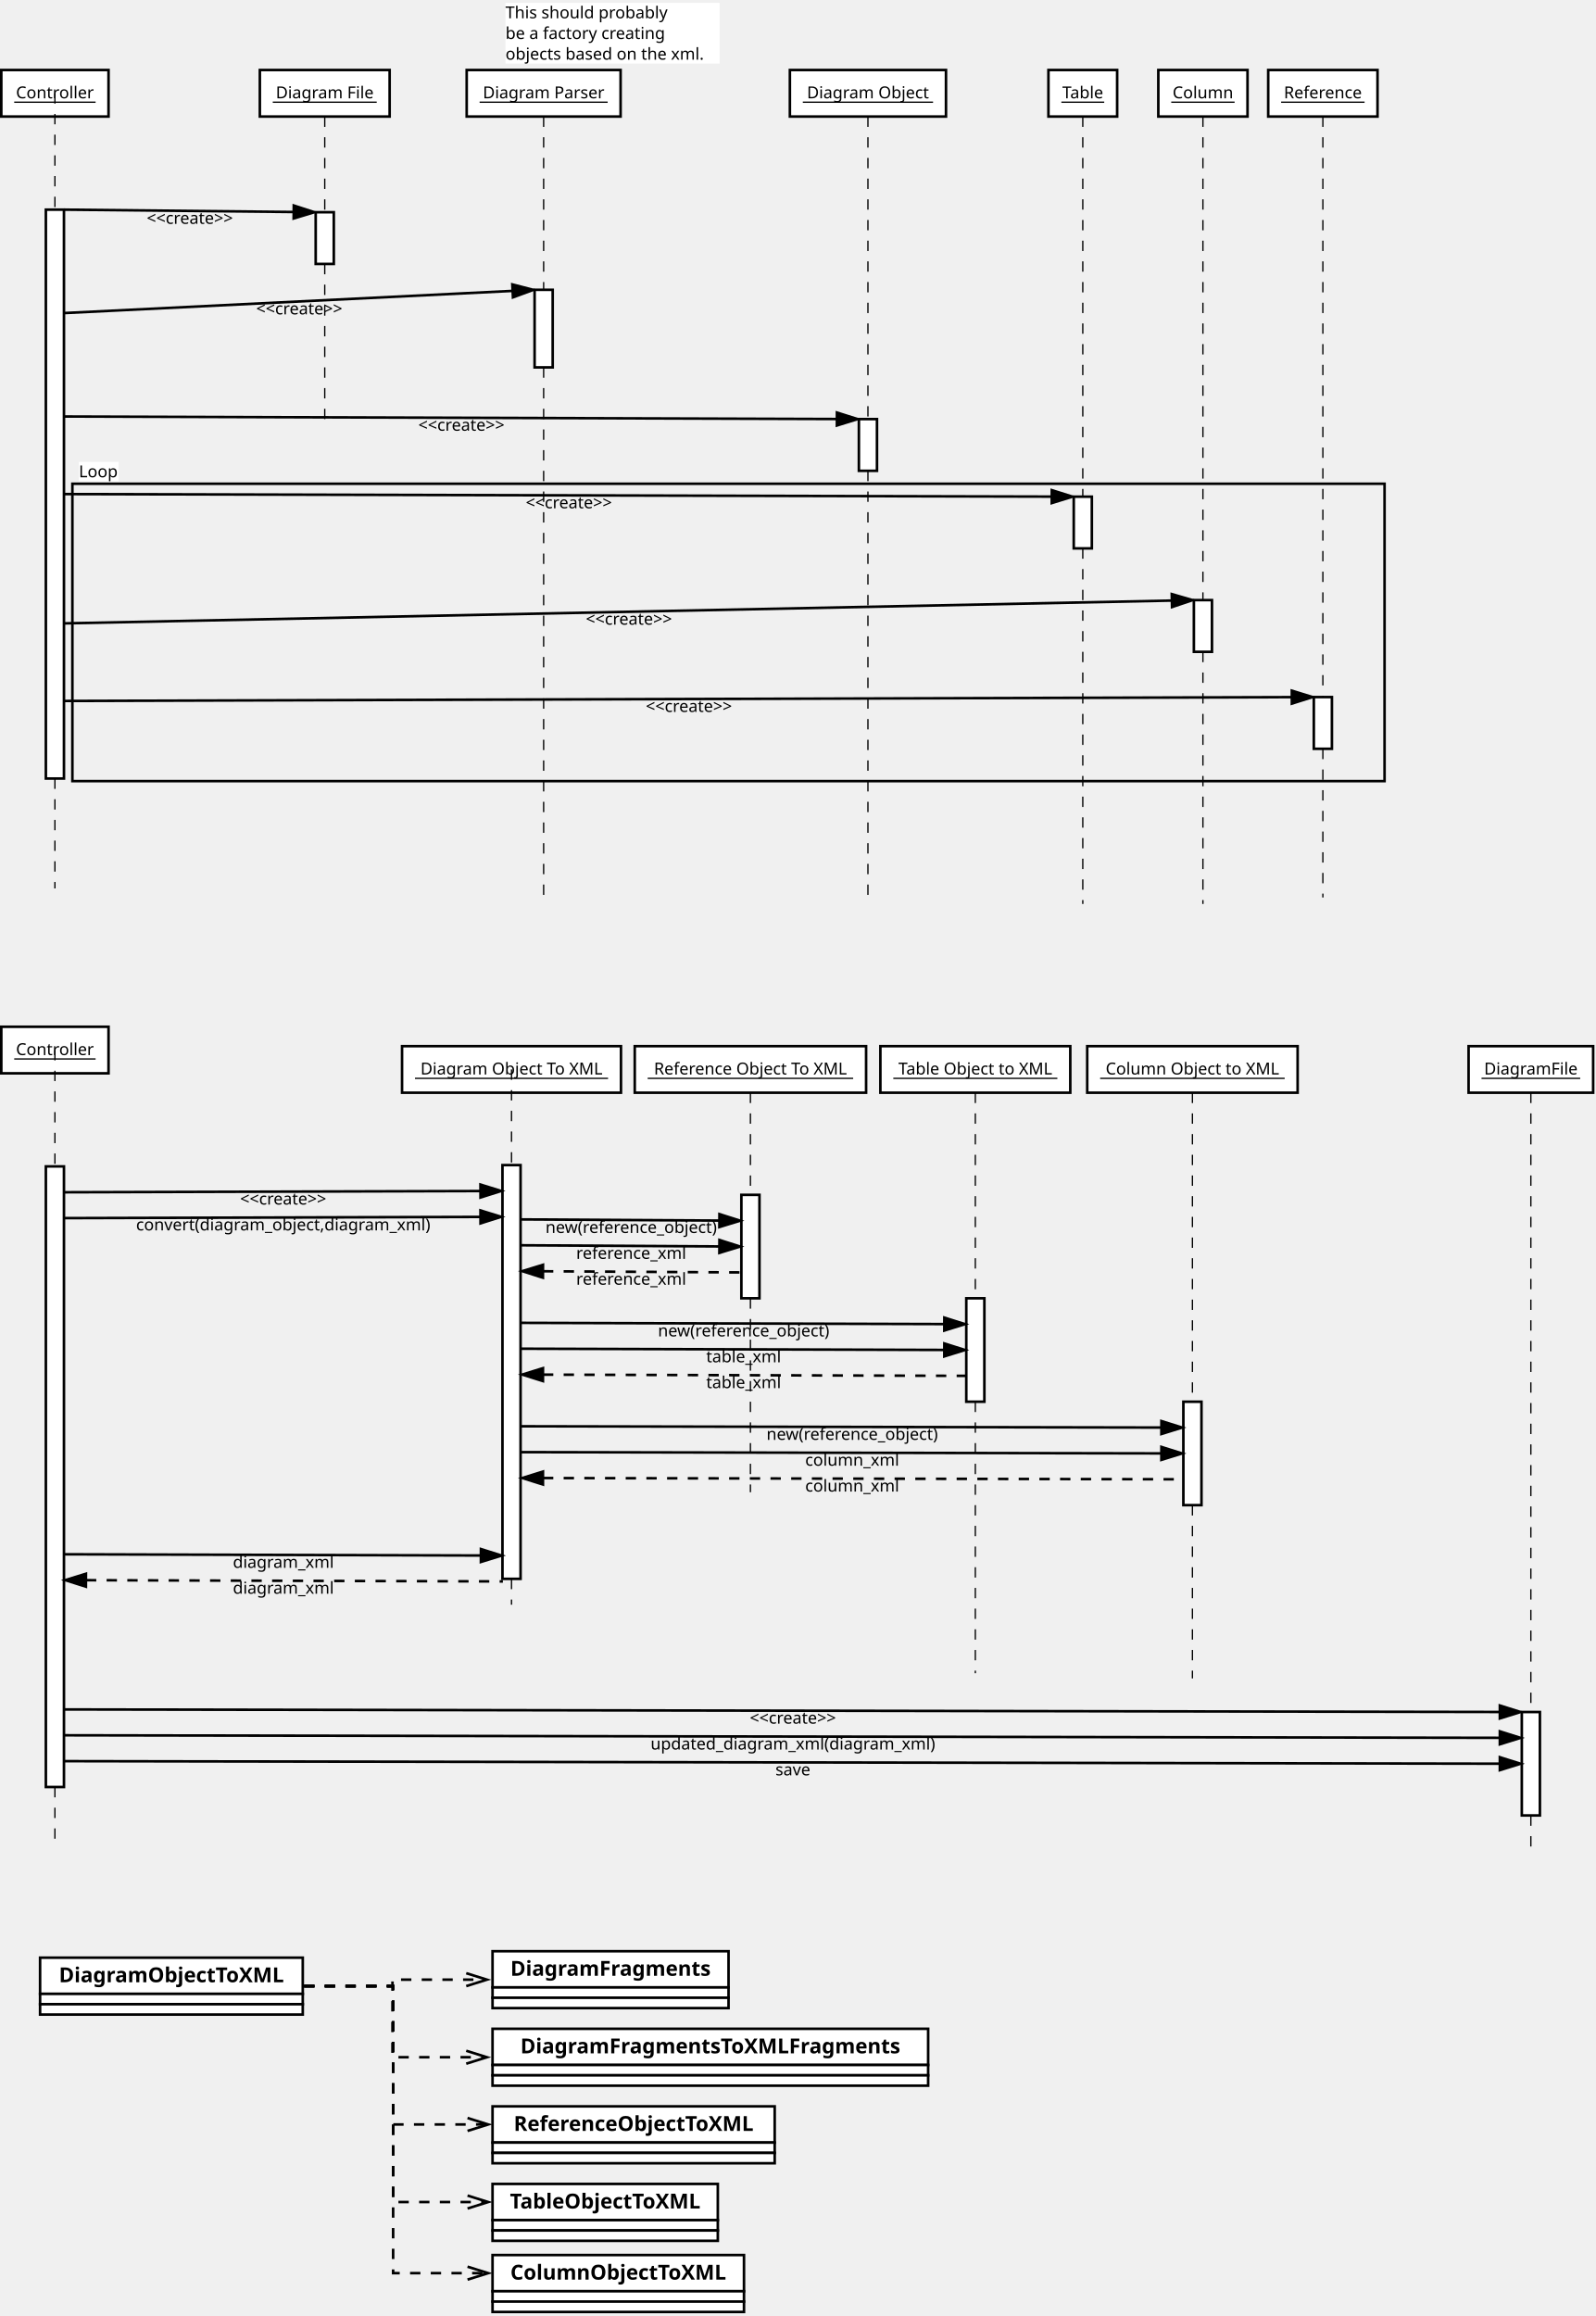
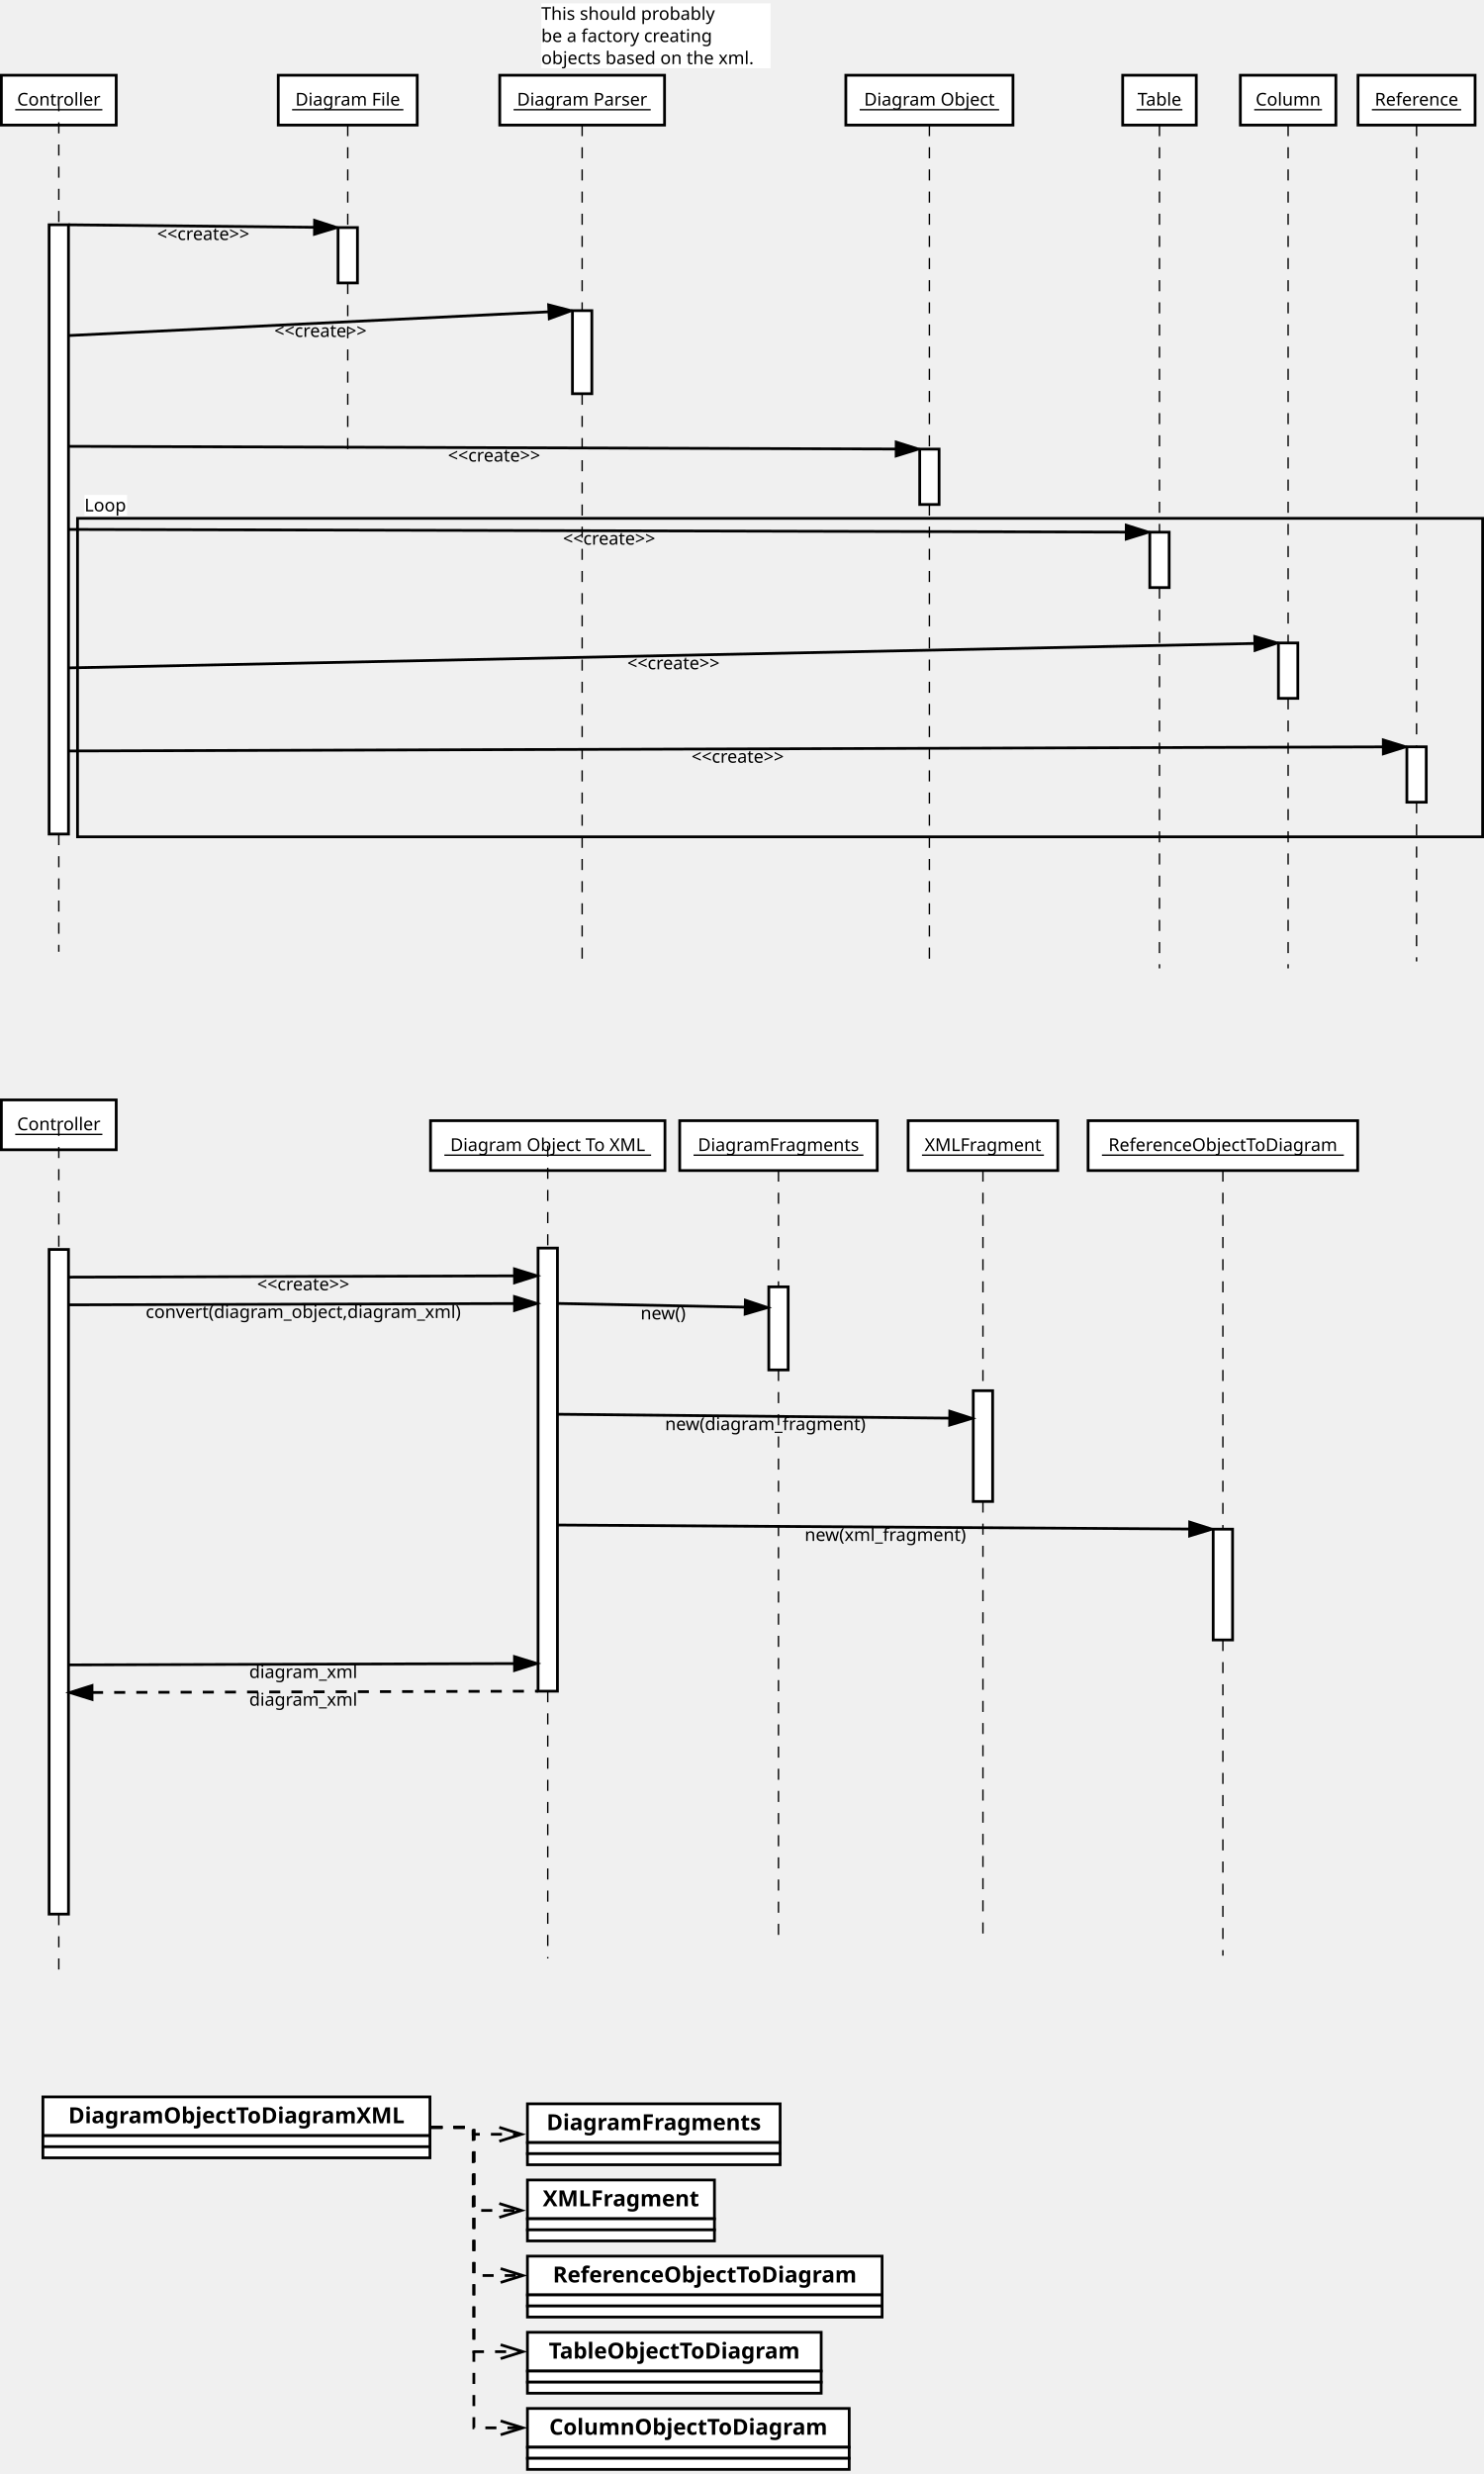
- <svg xmlns="http://www.w3.org/2000/svg" width="62cm" height="90cm" viewBox="59 8 1234 1787">
+ <svg xmlns="http://www.w3.org/2000/svg" width="54cm" height="90cm" viewBox="59 8 1072 1782">
  <g>
    <rect style="fill: #ffffff" x="260" y="60" width="100.4" height="36" />
    <rect style="fill: none; fill-opacity:0; stroke-width: 2; stroke: #000000" x="260" y="60" width="100.4" height="36" />
    <text font-size="12.8" style="fill: #000000;text-anchor:middle;font-family:sans-serif;font-style:normal;font-weight:normal" x="310.2" y="81.9">
      <tspan x="310.2" y="81.9">Diagram File</tspan>
    </text>
    <line style="fill: none; fill-opacity:0; stroke-width: 1; stroke: #000000" x1="270" y1="84.9" x2="350.4" y2="84.9" />
  </g>
  <g>
    <rect style="fill: #ffffff" x="60" y="60" width="82.95" height="36" />
    <rect style="fill: none; fill-opacity:0; stroke-width: 2; stroke: #000000" x="60" y="60" width="82.95" height="36" />
    <text font-size="12.8" style="fill: #000000;text-anchor:middle;font-family:sans-serif;font-style:normal;font-weight:normal" x="101.475" y="81.9">
      <tspan x="101.475" y="81.9">Controller</tspan>
    </text>
    <line style="fill: none; fill-opacity:0; stroke-width: 1; stroke: #000000" x1="70" y1="84.9" x2="132.95" y2="84.9" />
  </g>
  <g>
    <line style="fill: none; fill-opacity:0; stroke-width: 1; stroke-dasharray: 8; stroke: #000000" x1="310.2" y1="96" x2="310.2" y2="170" />
    <line style="fill: none; fill-opacity:0; stroke-width: 1; stroke-dasharray: 8; stroke: #000000" x1="310.2" y1="210" x2="310.2" y2="332" />
    <rect style="fill: #ffffff" x="303.2" y="170" width="14" height="40" />
    <rect style="fill: none; fill-opacity:0; stroke-width: 2; stroke: #000000" x="303.2" y="170" width="14" height="40" />
  </g>
  <g>
    <line style="fill: none; fill-opacity:0; stroke-width: 1; stroke-dasharray: 8; stroke: #000000" x1="101.475" y1="78" x2="101.475" y2="168" />
    <line style="fill: none; fill-opacity:0; stroke-width: 1; stroke-dasharray: 8; stroke: #000000" x1="101.475" y1="608" x2="101.475" y2="693" />
    <rect style="fill: #ffffff" x="94.475" y="168" width="14" height="440" />
    <rect style="fill: none; fill-opacity:0; stroke-width: 2; stroke: #000000" x="94.475" y="168" width="14" height="440" />
  </g>
  <g>
    <line style="fill: none; fill-opacity:0; stroke-width: 2; stroke: #000000" x1="286.201" y1="169.825" x2="108.475" y2="168" />
    <polygon style="fill: #000000" points="286.15,174.825 302.2,169.99 286.252,164.826 " />
    <polygon style="fill: none; fill-opacity:0; stroke-width: 2; stroke: #000000" points="286.15,174.825 302.2,169.99 286.252,164.826 " />
    <text font-size="12.8" style="fill: #000000;text-anchor:middle;font-family:sans-serif;font-style:normal;font-weight:normal" x="205.838" y="179">&lt;&lt;create&gt;&gt;</text>
  </g>
  <g>
    <rect style="fill: #ffffff" x="420" y="60" width="119.05" height="36" />
    <rect style="fill: none; fill-opacity:0; stroke-width: 2; stroke: #000000" x="420" y="60" width="119.05" height="36" />
    <text font-size="12.8" style="fill: #000000;text-anchor:middle;font-family:sans-serif;font-style:normal;font-weight:normal" x="479.525" y="81.9">
      <tspan x="479.525" y="81.9">Diagram Parser</tspan>
    </text>
    <line style="fill: none; fill-opacity:0; stroke-width: 1; stroke: #000000" x1="430" y1="84.9" x2="529.05" y2="84.9" />
  </g>
  <g>
    <line style="fill: none; fill-opacity:0; stroke-width: 1; stroke-dasharray: 8; stroke: #000000" x1="479.526" y1="96" x2="479.526" y2="230" />
    <line style="fill: none; fill-opacity:0; stroke-width: 1; stroke-dasharray: 8; stroke: #000000" x1="479.526" y1="290" x2="479.526" y2="705" />
    <rect style="fill: #ffffff" x="472.526" y="230" width="14" height="60" />
    <rect style="fill: none; fill-opacity:0; stroke-width: 2; stroke: #000000" x="472.526" y="230" width="14" height="60" />
  </g>
  <g>
    <line style="fill: none; fill-opacity:0; stroke-width: 2; stroke: #000000" x1="455.545" y1="230.84" x2="108.475" y2="248" />
    <polygon style="fill: #000000" points="455.792,235.833 471.525,230.049 455.298,225.846 " />
    <polygon style="fill: none; fill-opacity:0; stroke-width: 2; stroke: #000000" points="455.792,235.833 471.525,230.049 455.298,225.846 " />
    <text font-size="12.8" style="fill: #000000;text-anchor:middle;font-family:sans-serif;font-style:normal;font-weight:normal" x="290.5" y="249">&lt;&lt;create&gt;&gt;</text>
  </g>
  <g>
    <rect style="fill: #ffffff" x="450" y="8.1" width="165.65" height="46.9" />
    <text font-size="12.8" style="fill: #000000;text-anchor:start;font-family:sans-serif;font-style:normal;font-weight:normal" x="450" y="20">
      <tspan x="450" y="20">This should probably</tspan>
      <tspan x="450" y="36">be a factory creating</tspan>
      <tspan x="450" y="52">objects based on the xml.</tspan>
    </text>
  </g>
  <g>
    <rect style="fill: #ffffff" x="1040" y="60" width="84.55" height="36" />
    <rect style="fill: none; fill-opacity:0; stroke-width: 2; stroke: #000000" x="1040" y="60" width="84.55" height="36" />
    <text font-size="12.8" style="fill: #000000;text-anchor:middle;font-family:sans-serif;font-style:normal;font-weight:normal" x="1082.28" y="81.9">
      <tspan x="1082.28" y="81.9">Reference</tspan>
    </text>
    <line style="fill: none; fill-opacity:0; stroke-width: 1; stroke: #000000" x1="1050" y1="84.9" x2="1114.55" y2="84.9" />
  </g>
  <g>
    <rect style="fill: #ffffff" x="870" y="60" width="53.15" height="36" />
    <rect style="fill: none; fill-opacity:0; stroke-width: 2; stroke: #000000" x="870" y="60" width="53.15" height="36" />
    <text font-size="12.8" style="fill: #000000;text-anchor:middle;font-family:sans-serif;font-style:normal;font-weight:normal" x="896.575" y="81.9">
      <tspan x="896.575" y="81.9">Table</tspan>
    </text>
    <line style="fill: none; fill-opacity:0; stroke-width: 1; stroke: #000000" x1="880" y1="84.9" x2="913.15" y2="84.9" />
  </g>
  <g>
    <line style="fill: none; fill-opacity:0; stroke-width: 1; stroke-dasharray: 8; stroke: #000000" x1="1082.28" y1="96" x2="1082.28" y2="545" />
    <line style="fill: none; fill-opacity:0; stroke-width: 1; stroke-dasharray: 8; stroke: #000000" x1="1082.28" y1="585" x2="1082.28" y2="700" />
    <rect style="fill: #ffffff" x="1075.28" y="545" width="14" height="40" />
    <rect style="fill: none; fill-opacity:0; stroke-width: 2; stroke: #000000" x="1075.28" y="545" width="14" height="40" />
  </g>
  <g>
    <line style="fill: none; fill-opacity:0; stroke-width: 1; stroke-dasharray: 8; stroke: #000000" x1="896.574" y1="96" x2="896.574" y2="390" />
    <line style="fill: none; fill-opacity:0; stroke-width: 1; stroke-dasharray: 8; stroke: #000000" x1="896.574" y1="430" x2="896.574" y2="705" />
    <rect style="fill: #ffffff" x="889.574" y="390" width="14" height="40" />
    <rect style="fill: none; fill-opacity:0; stroke-width: 2; stroke: #000000" x="889.574" y="390" width="14" height="40" />
  </g>
  <g>
    <line style="fill: none; fill-opacity:0; stroke-width: 2; stroke: #000000" x1="872.574" y1="389.956" x2="108.475" y2="388" />
    <polygon style="fill: #000000" points="872.561,394.956 888.574,389.997 872.587,384.956 " />
    <polygon style="fill: none; fill-opacity:0; stroke-width: 2; stroke: #000000" points="872.561,394.956 888.574,389.997 872.587,384.956 " />
    <text font-size="12.8" style="fill: #000000;text-anchor:middle;font-family:sans-serif;font-style:normal;font-weight:normal" x="499.024" y="399">&lt;&lt;create&gt;&gt;</text>
  </g>
  <g>
    <line style="fill: none; fill-opacity:0; stroke-width: 2; stroke: #000000" x1="1058.28" y1="545.053" x2="108.475" y2="548" />
    <polygon style="fill: #000000" points="1058.29,550.053 1074.28,545.003 1058.26,540.053 " />
    <polygon style="fill: none; fill-opacity:0; stroke-width: 2; stroke: #000000" points="1058.29,550.053 1074.28,545.003 1058.26,540.053 " />
    <text font-size="12.8" style="fill: #000000;text-anchor:middle;font-family:sans-serif;font-style:normal;font-weight:normal" x="591.876" y="556.5">&lt;&lt;create&gt;&gt;</text>
  </g>
  <rect style="fill: none; fill-opacity:0; stroke-width: 1.981; stroke: #000000" x="115" y="380" width="1015" height="230" />
  <g>
    <rect style="fill: #ffffff" x="120" y="363.1" width="30.8" height="14.9" />
    <text font-size="12.8" style="fill: #000000;text-anchor:start;font-family:sans-serif;font-style:normal;font-weight:normal" x="120" y="375">
      <tspan x="120" y="375">Loop</tspan>
    </text>
  </g>
  <g>
    <rect style="fill: #ffffff" x="670" y="60" width="120.75" height="36" />
    <rect style="fill: none; fill-opacity:0; stroke-width: 2; stroke: #000000" x="670" y="60" width="120.75" height="36" />
    <text font-size="12.8" style="fill: #000000;text-anchor:middle;font-family:sans-serif;font-style:normal;font-weight:normal" x="730.375" y="81.9">
      <tspan x="730.375" y="81.9">Diagram Object</tspan>
    </text>
    <line style="fill: none; fill-opacity:0; stroke-width: 1; stroke: #000000" x1="680" y1="84.9" x2="780.75" y2="84.9" />
  </g>
  <g>
    <line style="fill: none; fill-opacity:0; stroke-width: 1; stroke-dasharray: 8; stroke: #000000" x1="730.374" y1="96" x2="730.374" y2="330" />
    <line style="fill: none; fill-opacity:0; stroke-width: 1; stroke-dasharray: 8; stroke: #000000" x1="730.374" y1="370" x2="730.374" y2="700" />
    <rect style="fill: #ffffff" x="723.374" y="330" width="14" height="40" />
    <rect style="fill: none; fill-opacity:0; stroke-width: 2; stroke: #000000" x="723.374" y="330" width="14" height="40" />
  </g>
  <g>
    <line style="fill: none; fill-opacity:0; stroke-width: 2; stroke: #000000" x1="706.374" y1="329.945" x2="108.475" y2="328" />
    <polygon style="fill: #000000" points="706.358,334.945 722.374,329.997 706.39,324.945 " />
    <polygon style="fill: none; fill-opacity:0; stroke-width: 2; stroke: #000000" points="706.358,334.945 722.374,329.997 706.39,324.945 " />
    <text font-size="12.8" style="fill: #000000;text-anchor:middle;font-family:sans-serif;font-style:normal;font-weight:normal" x="415.924" y="339">&lt;&lt;create&gt;&gt;</text>
  </g>
  <g>
    <rect style="fill: #ffffff" x="955" y="60" width="69" height="36" />
    <rect style="fill: none; fill-opacity:0; stroke-width: 2; stroke: #000000" x="955" y="60" width="69" height="36" />
    <text font-size="12.8" style="fill: #000000;text-anchor:middle;font-family:sans-serif;font-style:normal;font-weight:normal" x="989.5" y="81.9">
      <tspan x="989.5" y="81.9">Column</tspan>
    </text>
    <line style="fill: none; fill-opacity:0; stroke-width: 1; stroke: #000000" x1="965" y1="84.9" x2="1014" y2="84.9" />
  </g>
  <g>
    <line style="fill: none; fill-opacity:0; stroke-width: 1; stroke-dasharray: 8; stroke: #000000" x1="989.5" y1="96" x2="989.5" y2="470" />
    <line style="fill: none; fill-opacity:0; stroke-width: 1; stroke-dasharray: 8; stroke: #000000" x1="989.5" y1="510" x2="989.5" y2="705" />
    <rect style="fill: #ffffff" x="982.5" y="470" width="14" height="40" />
    <rect style="fill: none; fill-opacity:0; stroke-width: 2; stroke: #000000" x="982.5" y="470" width="14" height="40" />
  </g>
  <g>
    <line style="fill: none; fill-opacity:0; stroke-width: 2; stroke: #000000" x1="965.504" y1="470.35" x2="108.475" y2="488" />
    <polygon style="fill: #000000" points="965.607,475.349 981.5,470.021 965.401,465.351 " />
    <polygon style="fill: none; fill-opacity:0; stroke-width: 2; stroke: #000000" points="965.607,475.349 981.5,470.021 965.401,465.351 " />
    <text font-size="12.8" style="fill: #000000;text-anchor:middle;font-family:sans-serif;font-style:normal;font-weight:normal" x="545.488" y="489">&lt;&lt;create&gt;&gt;</text>
  </g>
  <g>
    <rect style="fill: #ffffff" x="370" y="815" width="169.35" height="36" />
    <rect style="fill: none; fill-opacity:0; stroke-width: 1.981; stroke: #000000" x="370" y="815" width="169.35" height="36" />
    <text font-size="12.8" style="fill: #000000;text-anchor:middle;font-family:sans-serif;font-style:normal;font-weight:normal" x="454.675" y="836.9">
      <tspan x="454.675" y="836.9">Diagram Object To XML</tspan>
    </text>
    <line style="fill: none; fill-opacity:0; stroke-width: 0.991; stroke: #000000" x1="380" y1="839.9" x2="529.35" y2="839.9" />
  </g>
  <g>
    <rect style="fill: #ffffff" x="60" y="800" width="82.95" height="36" />
    <rect style="fill: none; fill-opacity:0; stroke-width: 2; stroke: #000000" x="60" y="800" width="82.95" height="36" />
    <text font-size="12.8" style="fill: #000000;text-anchor:middle;font-family:sans-serif;font-style:normal;font-weight:normal" x="101.475" y="821.9">
      <tspan x="101.475" y="821.9">Controller</tspan>
    </text>
    <line style="fill: none; fill-opacity:0; stroke-width: 1; stroke: #000000" x1="70" y1="824.9" x2="132.95" y2="824.9" />
  </g>
  <g>
-     <line style="fill: none; fill-opacity:0; stroke-width: 1; stroke-dasharray: 8; stroke: #000000" x1="454.675" y1="833" x2="454.675" y2="907" />
-     <line style="fill: none; fill-opacity:0; stroke-width: 1; stroke-dasharray: 8; stroke: #000000" x1="454.675" y1="1227" x2="454.675" y2="1247" />
-     <rect style="fill: #ffffff" x="447.675" y="907" width="14" height="320" />
-     <rect style="fill: none; fill-opacity:0; stroke-width: 2; stroke: #000000" x="447.675" y="907" width="14" height="320" />
+     <line style="fill: none; fill-opacity:0; stroke-width: 1; stroke-dasharray: 8; stroke: #000000" x1="454.676" y1="833" x2="454.676" y2="907" />
+     <line style="fill: none; fill-opacity:0; stroke-width: 1; stroke-dasharray: 8; stroke: #000000" x1="454.676" y1="1227" x2="454.676" y2="1420" />
+     <rect style="fill: #ffffff" x="447.676" y="907" width="14" height="320" />
+     <rect style="fill: none; fill-opacity:0; stroke-width: 2; stroke: #000000" x="447.676" y="907" width="14" height="320" />
  </g>
  <g>
    <line style="fill: none; fill-opacity:0; stroke-width: 1; stroke-dasharray: 8; stroke: #000000" x1="101.475" y1="818" x2="101.475" y2="908" />
    <line style="fill: none; fill-opacity:0; stroke-width: 1; stroke-dasharray: 8; stroke: #000000" x1="101.475" y1="1388" x2="101.475" y2="1433" />
    <rect style="fill: #ffffff" x="94.475" y="908" width="14" height="480" />
    <rect style="fill: none; fill-opacity:0; stroke-width: 2; stroke: #000000" x="94.475" y="908" width="14" height="480" />
  </g>
  <g>
-     <line style="fill: none; fill-opacity:0; stroke-width: 2; stroke: #000000" x1="430.675" y1="927.05" x2="108.475" y2="928" />
-     <polygon style="fill: #000000" points="430.69,932.05 446.675,927.003 430.66,922.05 " />
-     <polygon style="fill: none; fill-opacity:0; stroke-width: 2; stroke: #000000" points="430.69,932.05 446.675,927.003 430.66,922.05 " />
-     <text font-size="12.8" style="fill: #000000;text-anchor:middle;font-family:sans-serif;font-style:normal;font-weight:normal" x="278.076" y="937.5">&lt;&lt;create&gt;&gt;</text>
-   </g>
-   <g>
-     <line style="fill: none; fill-opacity:0; stroke-width: 2; stroke: #000000" x1="430.675" y1="947.05" x2="108.475" y2="948" />
-     <polygon style="fill: #000000" points="430.69,952.05 446.675,947.003 430.66,942.05 " />
-     <polygon style="fill: none; fill-opacity:0; stroke-width: 2; stroke: #000000" points="430.69,952.05 446.675,947.003 430.66,942.05 " />
-     <text font-size="12.8" style="fill: #000000;text-anchor:middle;font-family:sans-serif;font-style:normal;font-weight:normal" x="278.074" y="957.5">convert(diagram_object,diagram_xml)</text>
-   </g>
-   <g>
-     <rect style="fill: #ffffff" x="1195" y="815" width="96.35" height="36" />
-     <rect style="fill: none; fill-opacity:0; stroke-width: 1.981; stroke: #000000" x="1195" y="815" width="96.35" height="36" />
-     <text font-size="12.8" style="fill: #000000;text-anchor:middle;font-family:sans-serif;font-style:normal;font-weight:normal" x="1243.17" y="836.9">
-       <tspan x="1243.17" y="836.9">DiagramFile</tspan>
-     </text>
-     <line style="fill: none; fill-opacity:0; stroke-width: 0.991; stroke: #000000" x1="1205" y1="839.9" x2="1281.35" y2="839.9" />
-   </g>
-   <g>
-     <line style="fill: none; fill-opacity:0; stroke-width: 1; stroke-dasharray: 8; stroke: #000000" x1="1243.17" y1="851" x2="1243.17" y2="1330" />
-     <line style="fill: none; fill-opacity:0; stroke-width: 1; stroke-dasharray: 8; stroke: #000000" x1="1243.17" y1="1410" x2="1243.17" y2="1440" />
-     <rect style="fill: #ffffff" x="1236.17" y="1330" width="14" height="80" />
-     <rect style="fill: none; fill-opacity:0; stroke-width: 2; stroke: #000000" x="1236.17" y="1330" width="14" height="80" />
-   </g>
-   <g>
-     <line style="fill: none; fill-opacity:0; stroke-width: 2; stroke: #000000" x1="1219.18" y1="1329.97" x2="108.475" y2="1328" />
-     <polygon style="fill: #000000" points="1219.17,1334.97 1235.18,1330 1219.18,1324.97 " />
-     <polygon style="fill: none; fill-opacity:0; stroke-width: 2; stroke: #000000" points="1219.17,1334.97 1235.18,1330 1219.18,1324.97 " />
-     <text font-size="12.8" style="fill: #000000;text-anchor:middle;font-family:sans-serif;font-style:normal;font-weight:normal" x="672.327" y="1339">&lt;&lt;create&gt;&gt;</text>
-   </g>
-   <g>
-     <line style="fill: none; fill-opacity:0; stroke-width: 2; stroke: #000000" x1="1219.18" y1="1349.97" x2="108.475" y2="1348" />
-     <polygon style="fill: #000000" points="1219.17,1354.97 1235.18,1350 1219.18,1344.97 " />
-     <polygon style="fill: none; fill-opacity:0; stroke-width: 2; stroke: #000000" points="1219.17,1354.97 1235.18,1350 1219.18,1344.97 " />
-     <text font-size="12.8" style="fill: #000000;text-anchor:middle;font-family:sans-serif;font-style:normal;font-weight:normal" x="672.324" y="1359">updated_diagram_xml(diagram_xml)</text>
-   </g>
-   <g>
-     <line style="fill: none; fill-opacity:0; stroke-width: 2; stroke: #000000" x1="1219.18" y1="1369.97" x2="108.475" y2="1368" />
-     <polygon style="fill: #000000" points="1219.17,1374.97 1235.18,1370 1219.18,1364.97 " />
-     <polygon style="fill: none; fill-opacity:0; stroke-width: 2; stroke: #000000" points="1219.17,1374.97 1235.18,1370 1219.18,1364.97 " />
-     <text font-size="12.8" style="fill: #000000;text-anchor:middle;font-family:sans-serif;font-style:normal;font-weight:normal" x="672.325" y="1379">save</text>
-   </g>
-   <g>
-     <line style="fill: none; fill-opacity:0; stroke-width: 2; stroke: #000000" x1="431" y1="1208.95" x2="108.475" y2="1208" />
-     <polygon style="fill: #000000" points="430.985,1213.95 447,1209 431.015,1203.95 " />
-     <polygon style="fill: none; fill-opacity:0; stroke-width: 2; stroke: #000000" points="430.985,1213.95 447,1209 431.015,1203.95 " />
-     <text font-size="12.8" style="fill: #000000;text-anchor:middle;font-family:sans-serif;font-style:normal;font-weight:normal" x="278.237" y="1218.5">diagram_xml</text>
-   </g>
-   <g>
-     <line style="fill: none; fill-opacity:0; stroke-width: 2; stroke-dasharray: 8; stroke: #000000" x1="125.475" y1="1228.05" x2="448" y2="1229" />
-     <polygon style="fill: #000000" points="125.49,1223.05 109.475,1228 125.46,1233.05 " />
-     <polygon style="fill: none; fill-opacity:0; stroke-width: 2; stroke: #000000" points="125.49,1223.05 109.475,1228 125.46,1233.05 " />
-     <text font-size="12.8" style="fill: #000000;text-anchor:middle;font-family:sans-serif;font-style:normal;font-weight:normal" x="278.237" y="1238.5">diagram_xml</text>
-   </g>
-   <g>
-     <rect style="fill: #ffffff" x="740" y="815" width="146.9" height="36" />
-     <rect style="fill: none; fill-opacity:0; stroke-width: 1.981; stroke: #000000" x="740" y="815" width="146.9" height="36" />
-     <text font-size="12.8" style="fill: #000000;text-anchor:middle;font-family:sans-serif;font-style:normal;font-weight:normal" x="813.45" y="836.9">
-       <tspan x="813.45" y="836.9">Table Object to XML</tspan>
-     </text>
-     <line style="fill: none; fill-opacity:0; stroke-width: 0.991; stroke: #000000" x1="750" y1="839.9" x2="876.9" y2="839.9" />
-   </g>
-   <g>
-     <rect style="fill: #ffffff" x="550" y="815" width="178.95" height="36" />
-     <rect style="fill: none; fill-opacity:0; stroke-width: 1.981; stroke: #000000" x="550" y="815" width="178.95" height="36" />
-     <text font-size="12.8" style="fill: #000000;text-anchor:middle;font-family:sans-serif;font-style:normal;font-weight:normal" x="639.475" y="836.9">
-       <tspan x="639.475" y="836.9">Reference Object To XML</tspan>
-     </text>
-     <line style="fill: none; fill-opacity:0; stroke-width: 0.991; stroke: #000000" x1="560" y1="839.9" x2="718.95" y2="839.9" />
-   </g>
-   <g>
-     <rect style="fill: #ffffff" x="900" y="815" width="162.75" height="36" />
-     <rect style="fill: none; fill-opacity:0; stroke-width: 1.981; stroke: #000000" x="900" y="815" width="162.75" height="36" />
-     <text font-size="12.8" style="fill: #000000;text-anchor:middle;font-family:sans-serif;font-style:normal;font-weight:normal" x="981.375" y="836.9">
-       <tspan x="981.375" y="836.9">Column Object to XML</tspan>
-     </text>
-     <line style="fill: none; fill-opacity:0; stroke-width: 0.991; stroke: #000000" x1="910" y1="839.9" x2="1052.75" y2="839.9" />
-   </g>
-   <g>
-     <line style="fill: none; fill-opacity:0; stroke-width: 1; stroke-dasharray: 8; stroke: #000000" x1="639.475" y1="851" x2="639.475" y2="930" />
-     <line style="fill: none; fill-opacity:0; stroke-width: 1; stroke-dasharray: 8; stroke: #000000" x1="639.475" y1="1010" x2="639.475" y2="1160" />
-     <rect style="fill: #ffffff" x="632.475" y="930" width="14" height="80" />
-     <rect style="fill: none; fill-opacity:0; stroke-width: 2; stroke: #000000" x="632.475" y="930" width="14" height="80" />
-   </g>
-   <g>
-     <line style="fill: none; fill-opacity:0; stroke-width: 2; stroke: #000000" x1="615.475" y1="949.9" x2="462" y2="949" />
-     <polygon style="fill: #000000" points="615.446,954.9 631.475,949.994 615.505,944.9 " />
-     <polygon style="fill: none; fill-opacity:0; stroke-width: 2; stroke: #000000" points="615.446,954.9 631.475,949.994 615.505,944.9 " />
-     <text font-size="12.8" style="fill: #000000;text-anchor:middle;font-family:sans-serif;font-style:normal;font-weight:normal" x="547.237" y="959.5">new(reference_object)</text>
-   </g>
-   <g>
-     <line style="fill: none; fill-opacity:0; stroke-width: 2; stroke: #000000" x1="615.475" y1="969.9" x2="462" y2="969" />
-     <polygon style="fill: #000000" points="615.446,974.9 631.475,969.994 615.505,964.9 " />
-     <polygon style="fill: none; fill-opacity:0; stroke-width: 2; stroke: #000000" points="615.446,974.9 631.475,969.994 615.505,964.9 " />
-     <text font-size="12.8" style="fill: #000000;text-anchor:middle;font-family:sans-serif;font-style:normal;font-weight:normal" x="547.237" y="979.5">reference_xml</text>
-   </g>
-   <g>
-     <line style="fill: none; fill-opacity:0; stroke-width: 2; stroke-dasharray: 8; stroke: #000000" x1="479" y1="989.1" x2="632.475" y2="990" />
-     <polygon style="fill: #000000" points="479.029,984.1 463,989.006 478.97,994.1 " />
-     <polygon style="fill: none; fill-opacity:0; stroke-width: 2; stroke: #000000" points="479.029,984.1 463,989.006 478.97,994.1 " />
-     <text font-size="12.8" style="fill: #000000;text-anchor:middle;font-family:sans-serif;font-style:normal;font-weight:normal" x="547.237" y="999.5">reference_xml</text>
-   </g>
-   <g>
-     <line style="fill: none; fill-opacity:0; stroke-width: 1; stroke-dasharray: 8; stroke: #000000" x1="813.45" y1="851" x2="813.45" y2="1010" />
-     <line style="fill: none; fill-opacity:0; stroke-width: 1; stroke-dasharray: 8; stroke: #000000" x1="813.45" y1="1090" x2="813.45" y2="1300" />
-     <rect style="fill: #ffffff" x="806.45" y="1010" width="14" height="80" />
-     <rect style="fill: none; fill-opacity:0; stroke-width: 2; stroke: #000000" x="806.45" y="1010" width="14" height="80" />
-   </g>
-   <g>
-     <line style="fill: none; fill-opacity:0; stroke-width: 2; stroke: #000000" x1="789.45" y1="1029.95" x2="462" y2="1029" />
-     <polygon style="fill: #000000" points="789.436,1034.95 805.45,1030 789.465,1024.95 " />
-     <polygon style="fill: none; fill-opacity:0; stroke-width: 2; stroke: #000000" points="789.436,1034.95 805.45,1030 789.465,1024.95 " />
-     <text font-size="12.8" style="fill: #000000;text-anchor:middle;font-family:sans-serif;font-style:normal;font-weight:normal" x="634.225" y="1039.5">new(reference_object)</text>
-   </g>
-   <g>
-     <line style="fill: none; fill-opacity:0; stroke-width: 2; stroke: #000000" x1="789.45" y1="1049.95" x2="462" y2="1049" />
-     <polygon style="fill: #000000" points="789.436,1054.95 805.45,1050 789.465,1044.95 " />
-     <polygon style="fill: none; fill-opacity:0; stroke-width: 2; stroke: #000000" points="789.436,1054.95 805.45,1050 789.465,1044.95 " />
-     <text font-size="12.8" style="fill: #000000;text-anchor:middle;font-family:sans-serif;font-style:normal;font-weight:normal" x="634.225" y="1059.5">table_xml</text>
-   </g>
-   <g>
-     <line style="fill: none; fill-opacity:0; stroke-width: 2; stroke-dasharray: 8; stroke: #000000" x1="479" y1="1069.05" x2="806.45" y2="1070" />
-     <polygon style="fill: #000000" points="479.014,1064.05 463,1069 478.985,1074.05 " />
-     <polygon style="fill: none; fill-opacity:0; stroke-width: 2; stroke: #000000" points="479.014,1064.05 463,1069 478.985,1074.05 " />
-     <text font-size="12.8" style="fill: #000000;text-anchor:middle;font-family:sans-serif;font-style:normal;font-weight:normal" x="634.225" y="1079.5">table_xml</text>
-   </g>
-   <g>
-     <line style="fill: none; fill-opacity:0; stroke-width: 1; stroke-dasharray: 8; stroke: #000000" x1="981.375" y1="851" x2="981.375" y2="1090" />
-     <line style="fill: none; fill-opacity:0; stroke-width: 1; stroke-dasharray: 8; stroke: #000000" x1="981.375" y1="1170" x2="981.375" y2="1304" />
-     <rect style="fill: #ffffff" x="974.375" y="1090" width="14" height="80" />
-     <rect style="fill: none; fill-opacity:0; stroke-width: 2; stroke: #000000" x="974.375" y="1090" width="14" height="80" />
-   </g>
-   <g>
-     <line style="fill: none; fill-opacity:0; stroke-width: 2; stroke: #000000" x1="957.375" y1="1109.97" x2="462" y2="1109" />
-     <polygon style="fill: #000000" points="957.365,1114.97 973.375,1110 957.385,1104.97 " />
-     <polygon style="fill: none; fill-opacity:0; stroke-width: 2; stroke: #000000" points="957.365,1114.97 973.375,1110 957.385,1104.97 " />
-     <text font-size="12.8" style="fill: #000000;text-anchor:middle;font-family:sans-serif;font-style:normal;font-weight:normal" x="718.188" y="1119.5">new(reference_object)</text>
-   </g>
-   <g>
-     <line style="fill: none; fill-opacity:0; stroke-width: 2; stroke: #000000" x1="957.375" y1="1129.97" x2="462" y2="1129" />
-     <polygon style="fill: #000000" points="957.365,1134.97 973.375,1130 957.385,1124.97 " />
-     <polygon style="fill: none; fill-opacity:0; stroke-width: 2; stroke: #000000" points="957.365,1134.97 973.375,1130 957.385,1124.97 " />
-     <text font-size="12.8" style="fill: #000000;text-anchor:middle;font-family:sans-serif;font-style:normal;font-weight:normal" x="718.188" y="1139.5">column_xml</text>
-   </g>
-   <g>
-     <line style="fill: none; fill-opacity:0; stroke-width: 2; stroke-dasharray: 8; stroke: #000000" x1="479" y1="1149.03" x2="974.375" y2="1150" />
-     <polygon style="fill: #000000" points="479.01,1144.03 463,1149 478.99,1154.03 " />
-     <polygon style="fill: none; fill-opacity:0; stroke-width: 2; stroke: #000000" points="479.01,1144.03 463,1149 478.99,1154.03 " />
-     <text font-size="12.8" style="fill: #000000;text-anchor:middle;font-family:sans-serif;font-style:normal;font-weight:normal" x="718.188" y="1159.5">column_xml</text>
-   </g>
-   <g>
-     <rect style="fill: #ffffff" x="440" y="1515" width="182.55" height="28" />
-     <rect style="fill: none; fill-opacity:0; stroke-width: 2; stroke: #000000" x="440" y="1515" width="182.55" height="28" />
-     <text font-size="16" style="fill: #000000;text-anchor:middle;font-family:sans-serif;font-style:normal;font-weight:700" x="531.275" y="1534">DiagramFragments</text>
-     <rect style="fill: #ffffff" x="440" y="1543" width="182.55" height="8" />
-     <rect style="fill: none; fill-opacity:0; stroke-width: 2; stroke: #000000" x="440" y="1543" width="182.55" height="8" />
-     <rect style="fill: #ffffff" x="440" y="1551" width="182.55" height="8" />
-     <rect style="fill: none; fill-opacity:0; stroke-width: 2; stroke: #000000" x="440" y="1551" width="182.55" height="8" />
-   </g>
-   <g>
-     <rect style="fill: #ffffff" x="90" y="1520" width="203.2" height="28" />
-     <rect style="fill: none; fill-opacity:0; stroke-width: 2; stroke: #000000" x="90" y="1520" width="203.2" height="28" />
-     <text font-size="16" style="fill: #000000;text-anchor:middle;font-family:sans-serif;font-style:normal;font-weight:700" x="191.6" y="1539">DiagramObjectToXML</text>
-     <rect style="fill: #ffffff" x="90" y="1548" width="203.2" height="8" />
-     <rect style="fill: none; fill-opacity:0; stroke-width: 2; stroke: #000000" x="90" y="1548" width="203.2" height="8" />
-     <rect style="fill: #ffffff" x="90" y="1556" width="203.2" height="8" />
-     <rect style="fill: none; fill-opacity:0; stroke-width: 2; stroke: #000000" x="90" y="1556" width="203.2" height="8" />
-   </g>
-   <g>
-     <rect style="fill: #ffffff" x="440" y="1575" width="336.95" height="28" />
-     <rect style="fill: none; fill-opacity:0; stroke-width: 2; stroke: #000000" x="440" y="1575" width="336.95" height="28" />
-     <text font-size="16" style="fill: #000000;text-anchor:middle;font-family:sans-serif;font-style:normal;font-weight:700" x="608.475" y="1594">DiagramFragmentsToXMLFragments</text>
-     <rect style="fill: #ffffff" x="440" y="1603" width="336.95" height="8" />
-     <rect style="fill: none; fill-opacity:0; stroke-width: 2; stroke: #000000" x="440" y="1603" width="336.95" height="8" />
-     <rect style="fill: #ffffff" x="440" y="1611" width="336.95" height="8" />
-     <rect style="fill: none; fill-opacity:0; stroke-width: 2; stroke: #000000" x="440" y="1611" width="336.95" height="8" />
-   </g>
-   <g>
-     <rect style="fill: #ffffff" x="440" y="1635" width="218.25" height="28" />
-     <rect style="fill: none; fill-opacity:0; stroke-width: 2; stroke: #000000" x="440" y="1635" width="218.25" height="28" />
-     <text font-size="16" style="fill: #000000;text-anchor:middle;font-family:sans-serif;font-style:normal;font-weight:700" x="549.125" y="1654">ReferenceObjectToXML</text>
-     <rect style="fill: #ffffff" x="440" y="1663" width="218.25" height="8" />
-     <rect style="fill: none; fill-opacity:0; stroke-width: 2; stroke: #000000" x="440" y="1663" width="218.25" height="8" />
-     <rect style="fill: #ffffff" x="440" y="1671" width="218.25" height="8" />
-     <rect style="fill: none; fill-opacity:0; stroke-width: 2; stroke: #000000" x="440" y="1671" width="218.25" height="8" />
-   </g>
-   <g>
-     <rect style="fill: #ffffff" x="440" y="1695" width="174.25" height="28" />
-     <rect style="fill: none; fill-opacity:0; stroke-width: 2; stroke: #000000" x="440" y="1695" width="174.25" height="28" />
-     <text font-size="16" style="fill: #000000;text-anchor:middle;font-family:sans-serif;font-style:normal;font-weight:700" x="527.125" y="1714">TableObjectToXML</text>
-     <rect style="fill: #ffffff" x="440" y="1723" width="174.25" height="8" />
-     <rect style="fill: none; fill-opacity:0; stroke-width: 2; stroke: #000000" x="440" y="1723" width="174.25" height="8" />
-     <rect style="fill: #ffffff" x="440" y="1731" width="174.25" height="8" />
-     <rect style="fill: none; fill-opacity:0; stroke-width: 2; stroke: #000000" x="440" y="1731" width="174.25" height="8" />
-   </g>
-   <g>
-     <rect style="fill: #ffffff" x="440" y="1750" width="194.5" height="28" />
-     <rect style="fill: none; fill-opacity:0; stroke-width: 2; stroke: #000000" x="440" y="1750" width="194.5" height="28" />
-     <text font-size="16" style="fill: #000000;text-anchor:middle;font-family:sans-serif;font-style:normal;font-weight:700" x="537.25" y="1769">ColumnObjectToXML</text>
-     <rect style="fill: #ffffff" x="440" y="1778" width="194.5" height="8" />
-     <rect style="fill: none; fill-opacity:0; stroke-width: 2; stroke: #000000" x="440" y="1778" width="194.5" height="8" />
-     <rect style="fill: #ffffff" x="440" y="1786" width="194.5" height="8" />
-     <rect style="fill: none; fill-opacity:0; stroke-width: 2; stroke: #000000" x="440" y="1786" width="194.5" height="8" />
-   </g>
-   <g>
-     <polyline style="fill: none; fill-opacity:0; stroke-width: 2; stroke-dasharray: 8; stroke: #000000" points="294.206,1542 362.6,1542 362.6,1537 432.289,1537 " />
-     <polyline style="fill: none; fill-opacity:0; stroke-width: 2; stroke: #000000" points="419.642,1542 435.642,1537 419.642,1532 " />
-   </g>
-   <g>
-     <polyline style="fill: none; fill-opacity:0; stroke-width: 2; stroke-dasharray: 8; stroke: #000000" points="294.206,1542 362.601,1542 362.601,1597 432.29,1597 " />
-     <polyline style="fill: none; fill-opacity:0; stroke-width: 2; stroke: #000000" points="419.642,1602 435.642,1597 419.642,1592 " />
-   </g>
-   <g>
-     <polyline style="fill: none; fill-opacity:0; stroke-width: 2; stroke-dasharray: 8; stroke: #000000" points="294.206,1542 363.103,1542 363.103,1649 433.295,1649 " />
+     <line style="fill: none; fill-opacity:0; stroke-width: 2; stroke: #000000" x1="430.676" y1="927.05" x2="108.475" y2="928" />
+     <polygon style="fill: #000000" points="430.691,932.05 446.676,927.003 430.661,922.05 " />
+     <polygon style="fill: none; fill-opacity:0; stroke-width: 2; stroke: #000000" points="430.691,932.05 446.676,927.003 430.661,922.05 " />
+     <text font-size="12.8" style="fill: #000000;text-anchor:middle;font-family:sans-serif;font-style:normal;font-weight:normal" x="278.077" y="937.5">&lt;&lt;create&gt;&gt;</text>
+   </g>
+   <g>
+     <line style="fill: none; fill-opacity:0; stroke-width: 2; stroke: #000000" x1="430.676" y1="947.05" x2="108.475" y2="948" />
+     <polygon style="fill: #000000" points="430.691,952.05 446.676,947.003 430.661,942.05 " />
+     <polygon style="fill: none; fill-opacity:0; stroke-width: 2; stroke: #000000" points="430.691,952.05 446.676,947.003 430.661,942.05 " />
+     <text font-size="12.8" style="fill: #000000;text-anchor:middle;font-family:sans-serif;font-style:normal;font-weight:normal" x="278.075" y="957.5">convert(diagram_object,diagram_xml)</text>
+   </g>
+   <g>
+     <line style="fill: none; fill-opacity:0; stroke-width: 2; stroke: #000000" x1="430.676" y1="1207.05" x2="108.475" y2="1208" />
+     <polygon style="fill: #000000" points="430.691,1212.05 446.676,1207 430.661,1202.05 " />
+     <polygon style="fill: none; fill-opacity:0; stroke-width: 2; stroke: #000000" points="430.691,1212.05 446.676,1207 430.661,1202.05 " />
+     <text font-size="12.8" style="fill: #000000;text-anchor:middle;font-family:sans-serif;font-style:normal;font-weight:normal" x="278.076" y="1217.5">diagram_xml</text>
+   </g>
+   <g>
+     <line style="fill: none; fill-opacity:0; stroke-width: 2; stroke-dasharray: 8; stroke: #000000" x1="125.475" y1="1227.95" x2="447.676" y2="1227" />
+     <polygon style="fill: #000000" points="125.46,1222.95 109.475,1228 125.49,1232.95 " />
+     <polygon style="fill: none; fill-opacity:0; stroke-width: 2; stroke: #000000" points="125.46,1222.95 109.475,1228 125.49,1232.95 " />
+     <text font-size="12.8" style="fill: #000000;text-anchor:middle;font-family:sans-serif;font-style:normal;font-weight:normal" x="278.076" y="1237.5">diagram_xml</text>
+   </g>
+   <g>
+     <rect style="fill: #ffffff" x="715" y="815" width="108.1" height="36" />
+     <rect style="fill: none; fill-opacity:0; stroke-width: 1.981; stroke: #000000" x="715" y="815" width="108.1" height="36" />
+     <text font-size="12.8" style="fill: #000000;text-anchor:middle;font-family:sans-serif;font-style:normal;font-weight:normal" x="769.05" y="836.9">
+       <tspan x="769.05" y="836.9">XMLFragment</tspan>
+     </text>
+     <line style="fill: none; fill-opacity:0; stroke-width: 0.991; stroke: #000000" x1="725" y1="839.9" x2="813.1" y2="839.9" />
+   </g>
+   <g>
+     <rect style="fill: #ffffff" x="550" y="815" width="142.7" height="36" />
+     <rect style="fill: none; fill-opacity:0; stroke-width: 1.981; stroke: #000000" x="550" y="815" width="142.7" height="36" />
+     <text font-size="12.8" style="fill: #000000;text-anchor:middle;font-family:sans-serif;font-style:normal;font-weight:normal" x="621.35" y="836.9">
+       <tspan x="621.35" y="836.9">DiagramFragments</tspan>
+     </text>
+     <line style="fill: none; fill-opacity:0; stroke-width: 0.991; stroke: #000000" x1="560" y1="839.9" x2="682.7" y2="839.9" />
+   </g>
+   <g>
+     <line style="fill: none; fill-opacity:0; stroke-width: 1; stroke-dasharray: 8; stroke: #000000" x1="621.35" y1="851" x2="621.35" y2="935" />
+     <line style="fill: none; fill-opacity:0; stroke-width: 1; stroke-dasharray: 8; stroke: #000000" x1="621.35" y1="995" x2="621.35" y2="1410" />
+     <rect style="fill: #ffffff" x="614.35" y="935" width="14" height="60" />
+     <rect style="fill: none; fill-opacity:0; stroke-width: 2; stroke: #000000" x="614.35" y="935" width="14" height="60" />
+   </g>
+   <g>
+     <line style="fill: none; fill-opacity:0; stroke-width: 2; stroke: #000000" x1="597.353" y1="949.666" x2="461.676" y2="947" />
+     <polygon style="fill: #000000" points="597.255,954.665 613.35,949.98 597.452,944.667 " />
+     <polygon style="fill: none; fill-opacity:0; stroke-width: 2; stroke: #000000" points="597.255,954.665 613.35,949.98 597.452,944.667 " />
+     <text font-size="12.8" style="fill: #000000;text-anchor:middle;font-family:sans-serif;font-style:normal;font-weight:normal" x="538.014" y="958.5">new()</text>
+   </g>
+   <g>
+     <line style="fill: none; fill-opacity:0; stroke-width: 1; stroke-dasharray: 8; stroke: #000000" x1="769.05" y1="851" x2="769.05" y2="1010" />
+     <line style="fill: none; fill-opacity:0; stroke-width: 1; stroke-dasharray: 8; stroke: #000000" x1="769.05" y1="1090" x2="769.05" y2="1405" />
+     <rect style="fill: #ffffff" x="762.05" y="1010" width="14" height="80" />
+     <rect style="fill: none; fill-opacity:0; stroke-width: 2; stroke: #000000" x="762.05" y="1010" width="14" height="80" />
+   </g>
+   <g>
+     <line style="fill: none; fill-opacity:0; stroke-width: 2; stroke: #000000" x1="745.051" y1="1029.83" x2="461.676" y2="1027" />
+     <polygon style="fill: #000000" points="745.001,1034.83 761.05,1029.99 745.101,1024.83 " />
+     <polygon style="fill: none; fill-opacity:0; stroke-width: 2; stroke: #000000" points="745.001,1034.83 761.05,1029.99 745.101,1024.83 " />
+     <text font-size="12.8" style="fill: #000000;text-anchor:middle;font-family:sans-serif;font-style:normal;font-weight:normal" x="611.862" y="1038.5">new(diagram_fragment)</text>
+   </g>
+   <g>
+     <rect style="fill: #ffffff" x="440" y="1525" width="182.55" height="28" />
+     <rect style="fill: none; fill-opacity:0; stroke-width: 2; stroke: #000000" x="440" y="1525" width="182.55" height="28" />
+     <text font-size="16" style="fill: #000000;text-anchor:middle;font-family:sans-serif;font-style:normal;font-weight:700" x="531.275" y="1544">DiagramFragments</text>
+     <rect style="fill: #ffffff" x="440" y="1553" width="182.55" height="8" />
+     <rect style="fill: none; fill-opacity:0; stroke-width: 2; stroke: #000000" x="440" y="1553" width="182.55" height="8" />
+     <rect style="fill: #ffffff" x="440" y="1561" width="182.55" height="8" />
+     <rect style="fill: none; fill-opacity:0; stroke-width: 2; stroke: #000000" x="440" y="1561" width="182.55" height="8" />
+   </g>
+   <g>
+     <rect style="fill: #ffffff" x="90" y="1520" width="279.6" height="28" />
+     <rect style="fill: none; fill-opacity:0; stroke-width: 2; stroke: #000000" x="90" y="1520" width="279.6" height="28" />
+     <text font-size="16" style="fill: #000000;text-anchor:middle;font-family:sans-serif;font-style:normal;font-weight:700" x="229.8" y="1539">DiagramObjectToDiagramXML</text>
+     <rect style="fill: #ffffff" x="90" y="1548" width="279.6" height="8" />
+     <rect style="fill: none; fill-opacity:0; stroke-width: 2; stroke: #000000" x="90" y="1548" width="279.6" height="8" />
+     <rect style="fill: #ffffff" x="90" y="1556" width="279.6" height="8" />
+     <rect style="fill: none; fill-opacity:0; stroke-width: 2; stroke: #000000" x="90" y="1556" width="279.6" height="8" />
+   </g>
+   <g>
+     <rect style="fill: #ffffff" x="440" y="1580" width="135.1" height="28" />
+     <rect style="fill: none; fill-opacity:0; stroke-width: 2; stroke: #000000" x="440" y="1580" width="135.1" height="28" />
+     <text font-size="16" style="fill: #000000;text-anchor:middle;font-family:sans-serif;font-style:normal;font-weight:700" x="507.55" y="1599">XMLFragment</text>
+     <rect style="fill: #ffffff" x="440" y="1608" width="135.1" height="8" />
+     <rect style="fill: none; fill-opacity:0; stroke-width: 2; stroke: #000000" x="440" y="1608" width="135.1" height="8" />
+     <rect style="fill: #ffffff" x="440" y="1616" width="135.1" height="8" />
+     <rect style="fill: none; fill-opacity:0; stroke-width: 2; stroke: #000000" x="440" y="1616" width="135.1" height="8" />
+   </g>
+   <g>
+     <rect style="fill: #ffffff" x="440" y="1635" width="256.2" height="28" />
+     <rect style="fill: none; fill-opacity:0; stroke-width: 2; stroke: #000000" x="440" y="1635" width="256.2" height="28" />
+     <text font-size="16" style="fill: #000000;text-anchor:middle;font-family:sans-serif;font-style:normal;font-weight:700" x="568.1" y="1654">ReferenceObjectToDiagram</text>
+     <rect style="fill: #ffffff" x="440" y="1663" width="256.2" height="8" />
+     <rect style="fill: none; fill-opacity:0; stroke-width: 2; stroke: #000000" x="440" y="1663" width="256.2" height="8" />
+     <rect style="fill: #ffffff" x="440" y="1671" width="256.2" height="8" />
+     <rect style="fill: none; fill-opacity:0; stroke-width: 2; stroke: #000000" x="440" y="1671" width="256.2" height="8" />
+   </g>
+   <g>
+     <rect style="fill: #ffffff" x="440" y="1690" width="212.2" height="28" />
+     <rect style="fill: none; fill-opacity:0; stroke-width: 2; stroke: #000000" x="440" y="1690" width="212.2" height="28" />
+     <text font-size="16" style="fill: #000000;text-anchor:middle;font-family:sans-serif;font-style:normal;font-weight:700" x="546.1" y="1709">TableObjectToDiagram</text>
+     <rect style="fill: #ffffff" x="440" y="1718" width="212.2" height="8" />
+     <rect style="fill: none; fill-opacity:0; stroke-width: 2; stroke: #000000" x="440" y="1718" width="212.2" height="8" />
+     <rect style="fill: #ffffff" x="440" y="1726" width="212.2" height="8" />
+     <rect style="fill: none; fill-opacity:0; stroke-width: 2; stroke: #000000" x="440" y="1726" width="212.2" height="8" />
+   </g>
+   <g>
+     <rect style="fill: #ffffff" x="440" y="1745" width="232.45" height="28" />
+     <rect style="fill: none; fill-opacity:0; stroke-width: 2; stroke: #000000" x="440" y="1745" width="232.45" height="28" />
+     <text font-size="16" style="fill: #000000;text-anchor:middle;font-family:sans-serif;font-style:normal;font-weight:700" x="556.225" y="1764">ColumnObjectToDiagram</text>
+     <rect style="fill: #ffffff" x="440" y="1773" width="232.45" height="8" />
+     <rect style="fill: none; fill-opacity:0; stroke-width: 2; stroke: #000000" x="440" y="1773" width="232.45" height="8" />
+     <rect style="fill: #ffffff" x="440" y="1781" width="232.45" height="8" />
+     <rect style="fill: none; fill-opacity:0; stroke-width: 2; stroke: #000000" x="440" y="1781" width="232.45" height="8" />
+   </g>
+   <g>
+     <polyline style="fill: none; fill-opacity:0; stroke-width: 2; stroke-dasharray: 8; stroke: #000000" points="370.609,1542 400.801,1542 400.801,1547 432.289,1547 " />
+     <polyline style="fill: none; fill-opacity:0; stroke-width: 2; stroke: #000000" points="419.642,1552 435.642,1547 419.642,1542 " />
+   </g>
+   <g>
+     <polyline style="fill: none; fill-opacity:0; stroke-width: 2; stroke-dasharray: 8; stroke: #000000" points="370.609,1542 400.8,1542 400.8,1602 432.286,1602 " />
+     <polyline style="fill: none; fill-opacity:0; stroke-width: 2; stroke: #000000" points="419.639,1607 435.639,1602 419.639,1597 " />
+   </g>
+   <g>
+     <polyline style="fill: none; fill-opacity:0; stroke-width: 2; stroke-dasharray: 8; stroke: #000000" points="370.609,1542 401.304,1542 401.304,1649 433.295,1649 " />
    <polyline style="fill: none; fill-opacity:0; stroke-width: 2; stroke: #000000" points="420.647,1654 436.647,1649 420.647,1644 " />
  </g>
  <g>
-     <polyline style="fill: none; fill-opacity:0; stroke-width: 2; stroke-dasharray: 8; stroke: #000000" points="294.206,1542 363.103,1542 363.103,1709 433.295,1709 " />
-     <polyline style="fill: none; fill-opacity:0; stroke-width: 2; stroke: #000000" points="420.647,1714 436.647,1709 420.647,1704 " />
-   </g>
-   <g>
-     <polyline style="fill: none; fill-opacity:0; stroke-width: 2; stroke-dasharray: 8; stroke: #000000" points="294.206,1542 363.103,1542 363.103,1764 433.295,1764 " />
-     <polyline style="fill: none; fill-opacity:0; stroke-width: 2; stroke: #000000" points="420.647,1769 436.647,1764 420.647,1759 " />
+     <polyline style="fill: none; fill-opacity:0; stroke-width: 2; stroke-dasharray: 8; stroke: #000000" points="370.609,1542 401.304,1542 401.304,1704 433.295,1704 " />
+     <polyline style="fill: none; fill-opacity:0; stroke-width: 2; stroke: #000000" points="420.647,1709 436.647,1704 420.647,1699 " />
+   </g>
+   <g>
+     <polyline style="fill: none; fill-opacity:0; stroke-width: 2; stroke-dasharray: 8; stroke: #000000" points="370.609,1542 401.304,1542 401.304,1759 433.295,1759 " />
+     <polyline style="fill: none; fill-opacity:0; stroke-width: 2; stroke: #000000" points="420.647,1764 436.647,1759 420.647,1754 " />
+   </g>
+   <g>
+     <rect style="fill: #ffffff" x="845" y="815" width="194.75" height="36" />
+     <rect style="fill: none; fill-opacity:0; stroke-width: 2; stroke: #000000" x="845" y="815" width="194.75" height="36" />
+     <text font-size="12.8" style="fill: #000000;text-anchor:middle;font-family:sans-serif;font-style:normal;font-weight:normal" x="942.375" y="836.9">
+       <tspan x="942.375" y="836.9">ReferenceObjectToDiagram</tspan>
+     </text>
+     <line style="fill: none; fill-opacity:0; stroke-width: 1; stroke: #000000" x1="855" y1="839.9" x2="1029.75" y2="839.9" />
+   </g>
+   <g>
+     <line style="fill: none; fill-opacity:0; stroke-width: 1; stroke-dasharray: 8; stroke: #000000" x1="942.375" y1="851" x2="942.375" y2="1110" />
+     <line style="fill: none; fill-opacity:0; stroke-width: 1; stroke-dasharray: 8; stroke: #000000" x1="942.375" y1="1190" x2="942.375" y2="1418" />
+     <rect style="fill: #ffffff" x="935.375" y="1110" width="14" height="80" />
+     <rect style="fill: none; fill-opacity:0; stroke-width: 2; stroke: #000000" x="935.375" y="1110" width="14" height="80" />
+   </g>
+   <g>
+     <line style="fill: none; fill-opacity:0; stroke-width: 2; stroke: #000000" x1="918.375" y1="1109.89" x2="461.676" y2="1107" />
+     <polygon style="fill: #000000" points="918.344,1114.89 934.375,1109.99 918.407,1104.89 " />
+     <polygon style="fill: none; fill-opacity:0; stroke-width: 2; stroke: #000000" points="918.344,1114.89 934.375,1109.99 918.407,1104.89 " />
+     <text font-size="12.8" style="fill: #000000;text-anchor:middle;font-family:sans-serif;font-style:normal;font-weight:normal" x="698.525" y="1118.5">new(xml_fragment)</text>
  </g>
</svg>
